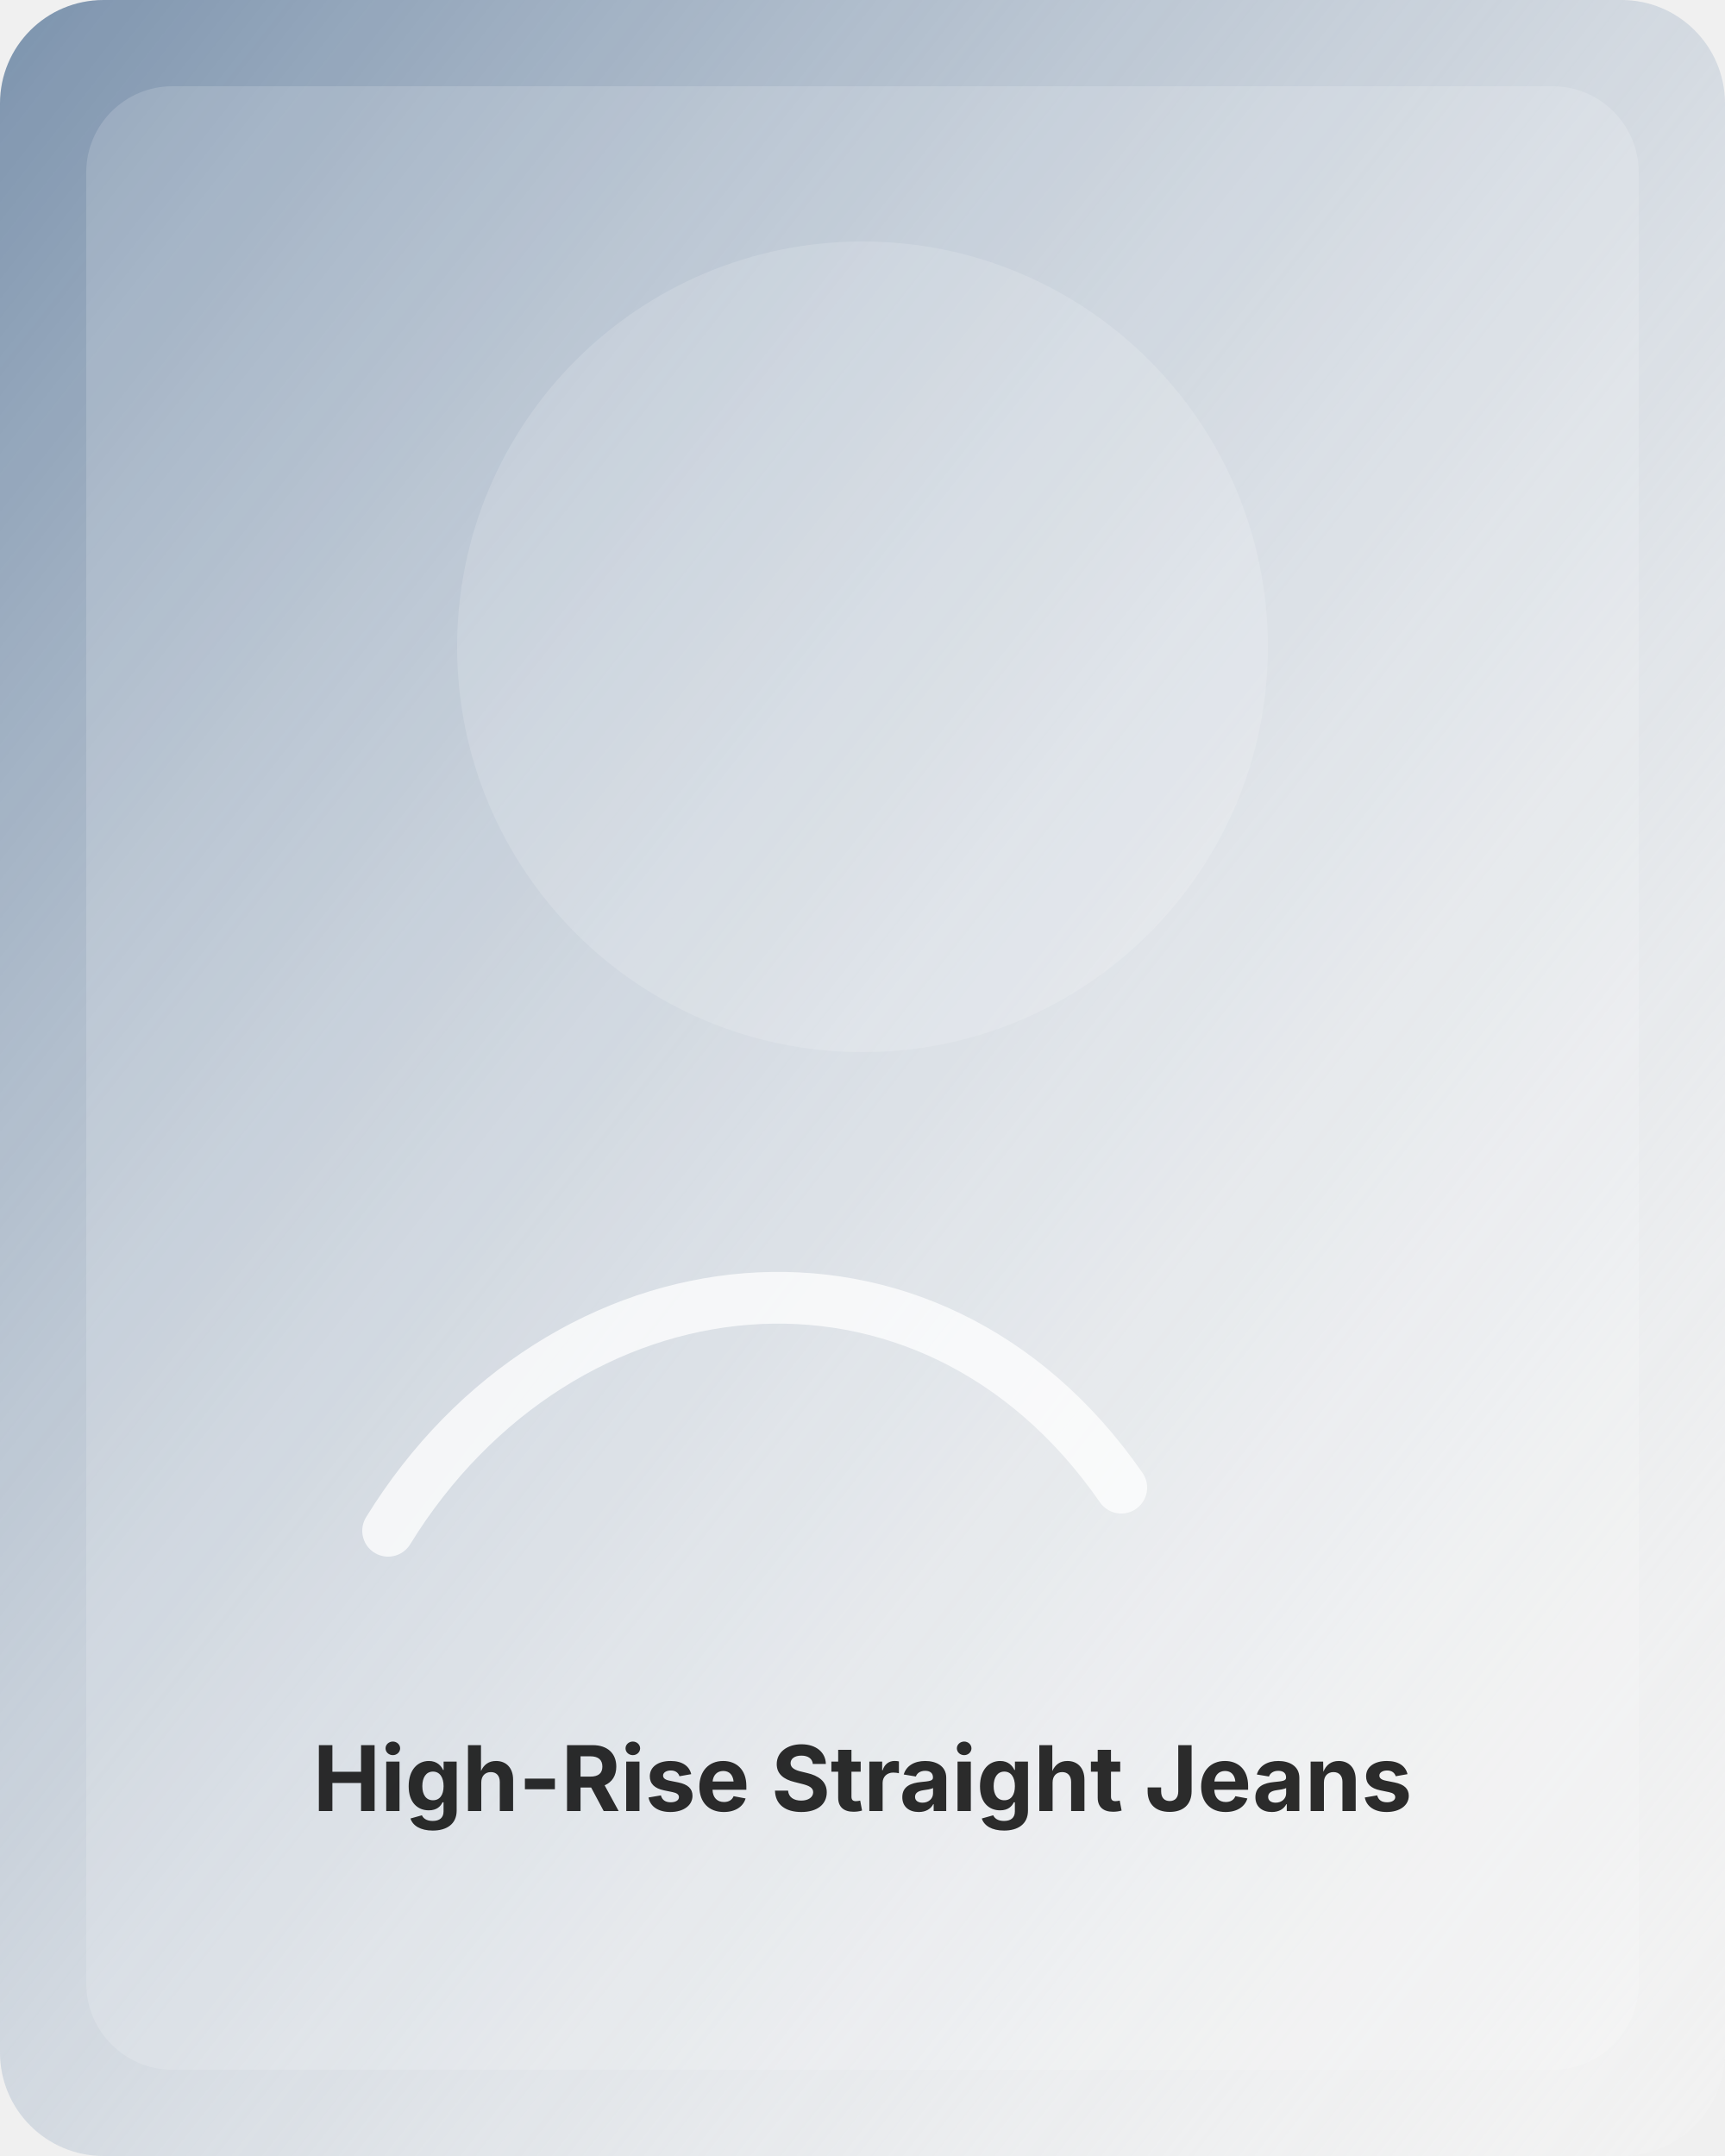
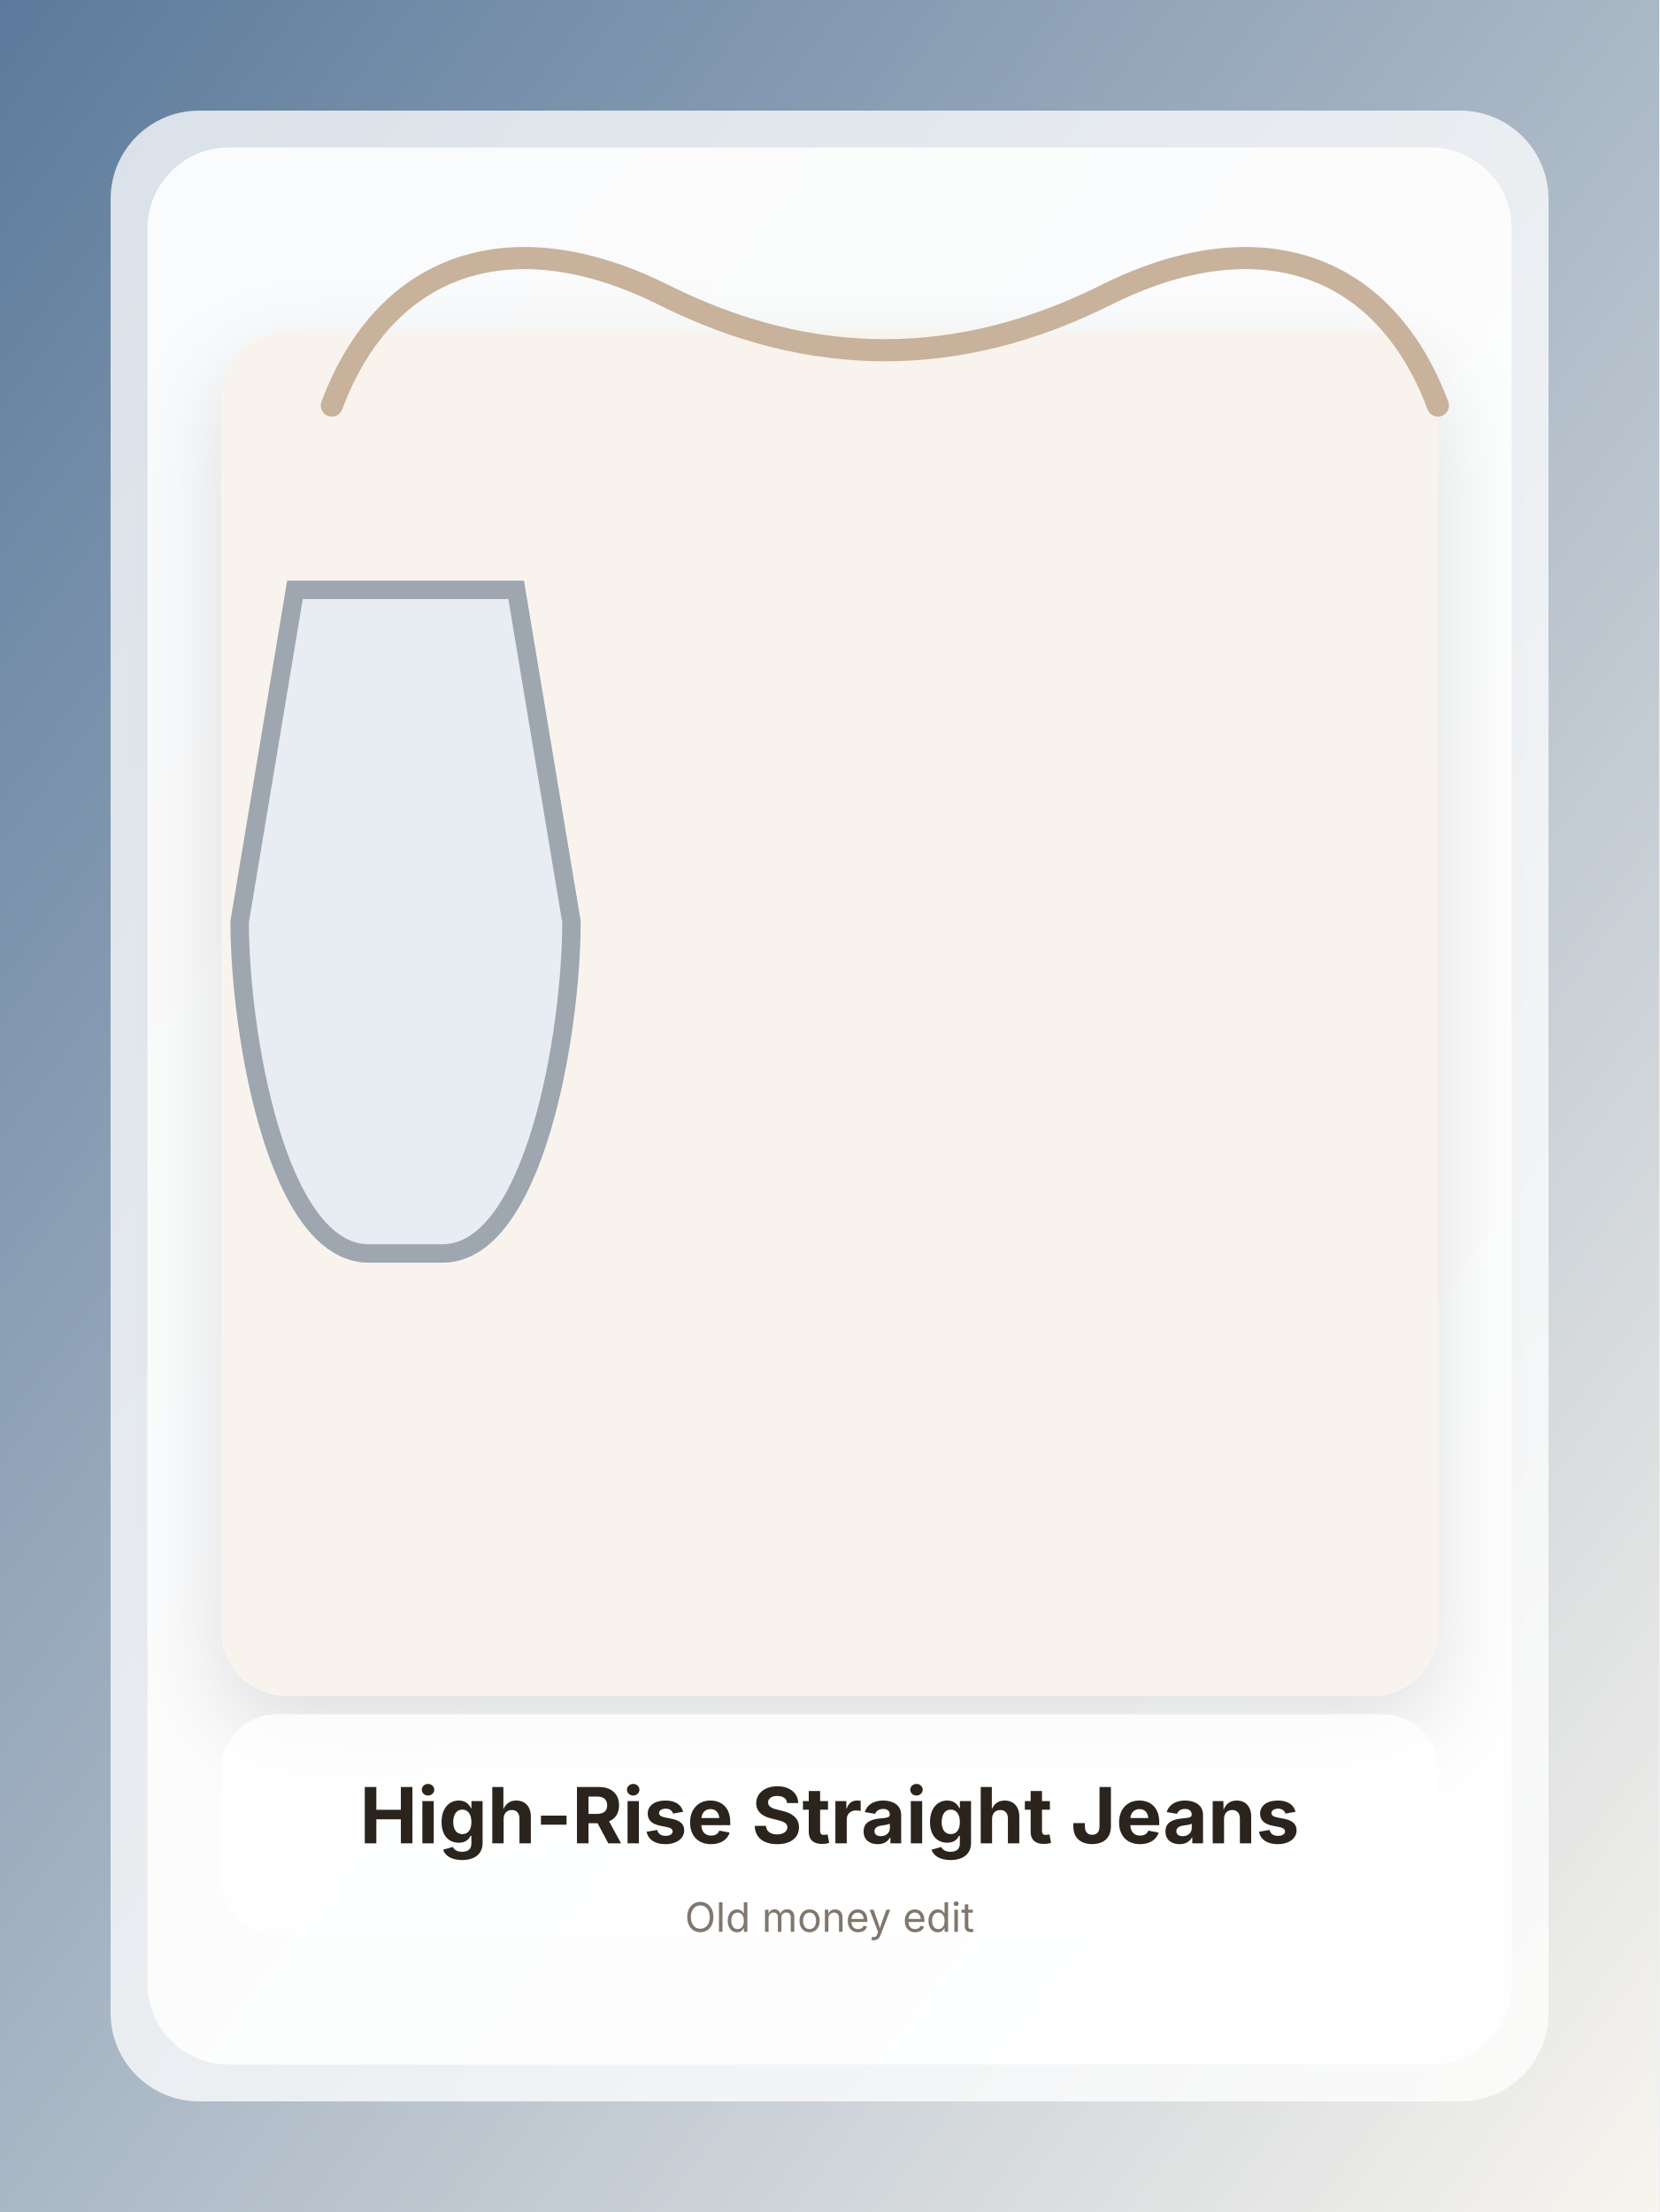
- <svg xmlns="http://www.w3.org/2000/svg" viewBox="0 0 800 1000" role="img" aria-label="High-Rise Straight Jeans">
+ <svg xmlns="http://www.w3.org/2000/svg" viewBox="0 0 900 1200" role="img" aria-label="High-Rise Straight Jeans">
  <defs>
-     <linearGradient id="g" x1="0" y1="0" x2="1" y2="1">
-       <stop offset="0%" stop-color="#7C93AD" />
-       <stop offset="100%" stop-color="#ffffff" stop-opacity="0.12" />
+     <linearGradient id="bg" x1="0" y1="0" x2="1" y2="1">
+       <stop offset="0%" stop-color="#5c7a9c" />
+       <stop offset="100%" stop-color="#f8f5ef" />
    </linearGradient>
+     <linearGradient id="shadow" x1="0" y1="0" x2="0" y2="1">
+       <stop offset="0%" stop-color="rgba(0,0,0,0.08)" />
+       <stop offset="100%" stop-color="rgba(0,0,0,0)" />
+     </linearGradient>
+     <filter id="soft" x="-20%" y="-20%" width="140%" height="140%">
+       <feDropShadow dx="0" dy="18" stdDeviation="24" flood-color="rgba(0,0,0,0.12)" />
+     </filter>
  </defs>
-   <rect width="800" height="1000" rx="48" fill="url(#g)" />
-   <rect x="40" y="40" width="720" height="920" rx="40" fill="rgba(255,255,255,0.16)" />
-   <circle cx="400" cy="300" r="188" fill="rgba(255,255,255,0.15)" />
-   <path d="M180 710 C260 580 430 560 520 690" stroke="rgba(255,255,255,0.75)" stroke-width="24" fill="none" stroke-linecap="round" />
-   <text x="400" y="840" text-anchor="middle" font-family="Inter,system-ui,sans-serif" font-size="42" font-weight="700" fill="#111111" opacity="0.88">High-Rise Straight Jeans</text>
+   <rect width="900" height="1200" fill="url(#bg)" />
+   <rect x="60" y="60" width="780" height="1080" rx="48" fill="#ffffff" opacity="0.76" />
+   <rect x="80" y="80" width="740" height="1040" rx="44" fill="rgba(255,255,255,0.85)" />
+   <g filter="url(#soft)">
+     <rect x="120" y="180" width="660" height="740" rx="36" fill="#f8f4ed" />
+   </g>
+   <path d="M180 220 C210 140 280 120 360 160 C440 200 520 200 600 160 C680 120 750 140 780 220" fill="none" stroke="#c8b29c" stroke-width="12" stroke-linecap="round" />
+   <g transform="translate(220 270)">
+     <path d="M-60 50 L60 50 L90 230 C90 290 70 410 20 410 L-20 410 C-70 410 -90 290 -90 230 Z" fill="#e7edf2" stroke="#9ea6b0" stroke-width="10" />
+   </g>
+   <rect x="120" y="930" width="660" height="120" rx="30" fill="rgba(255,255,255,0.8)" />
+   <text x="450" y="1000" text-anchor="middle" font-family="Inter,system-ui,sans-serif" font-size="42" font-weight="700" fill="#2b241d">High-Rise Straight Jeans</text>
+   <text x="450" y="1048" text-anchor="middle" font-family="Inter,system-ui,sans-serif" font-size="22" fill="#6a5f53" opacity="0.85">Old money edit</text>
</svg>
